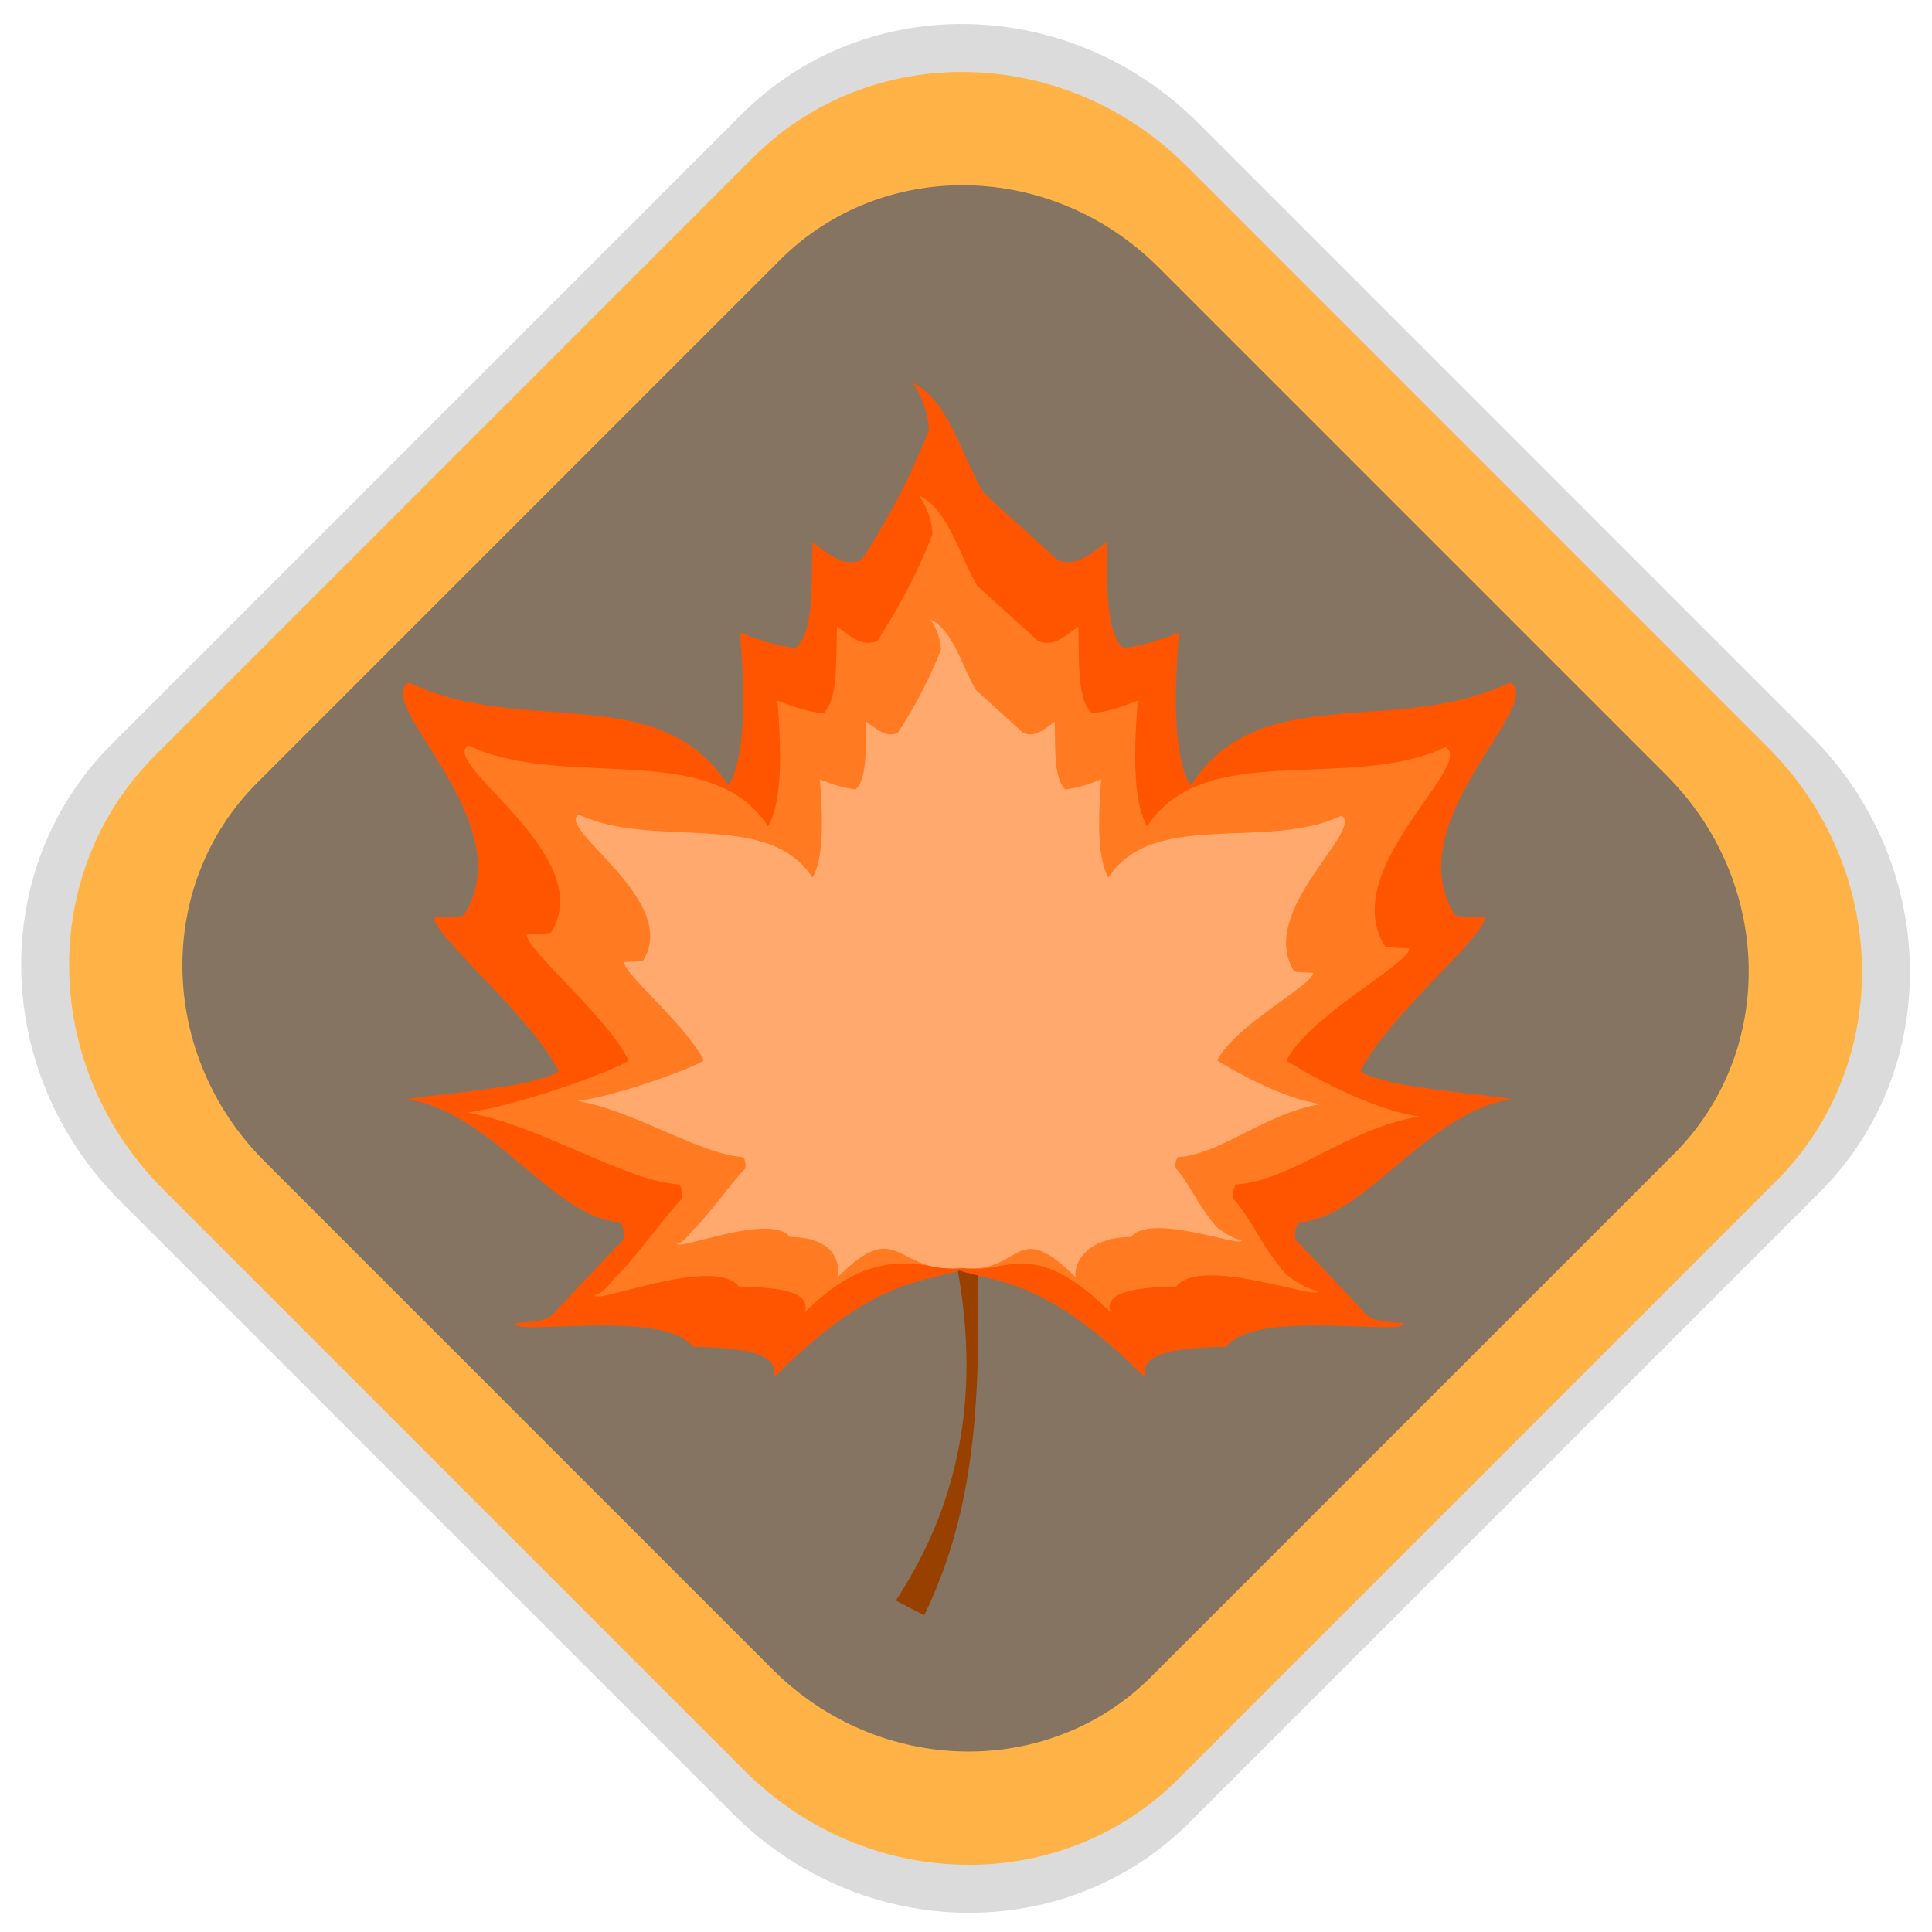
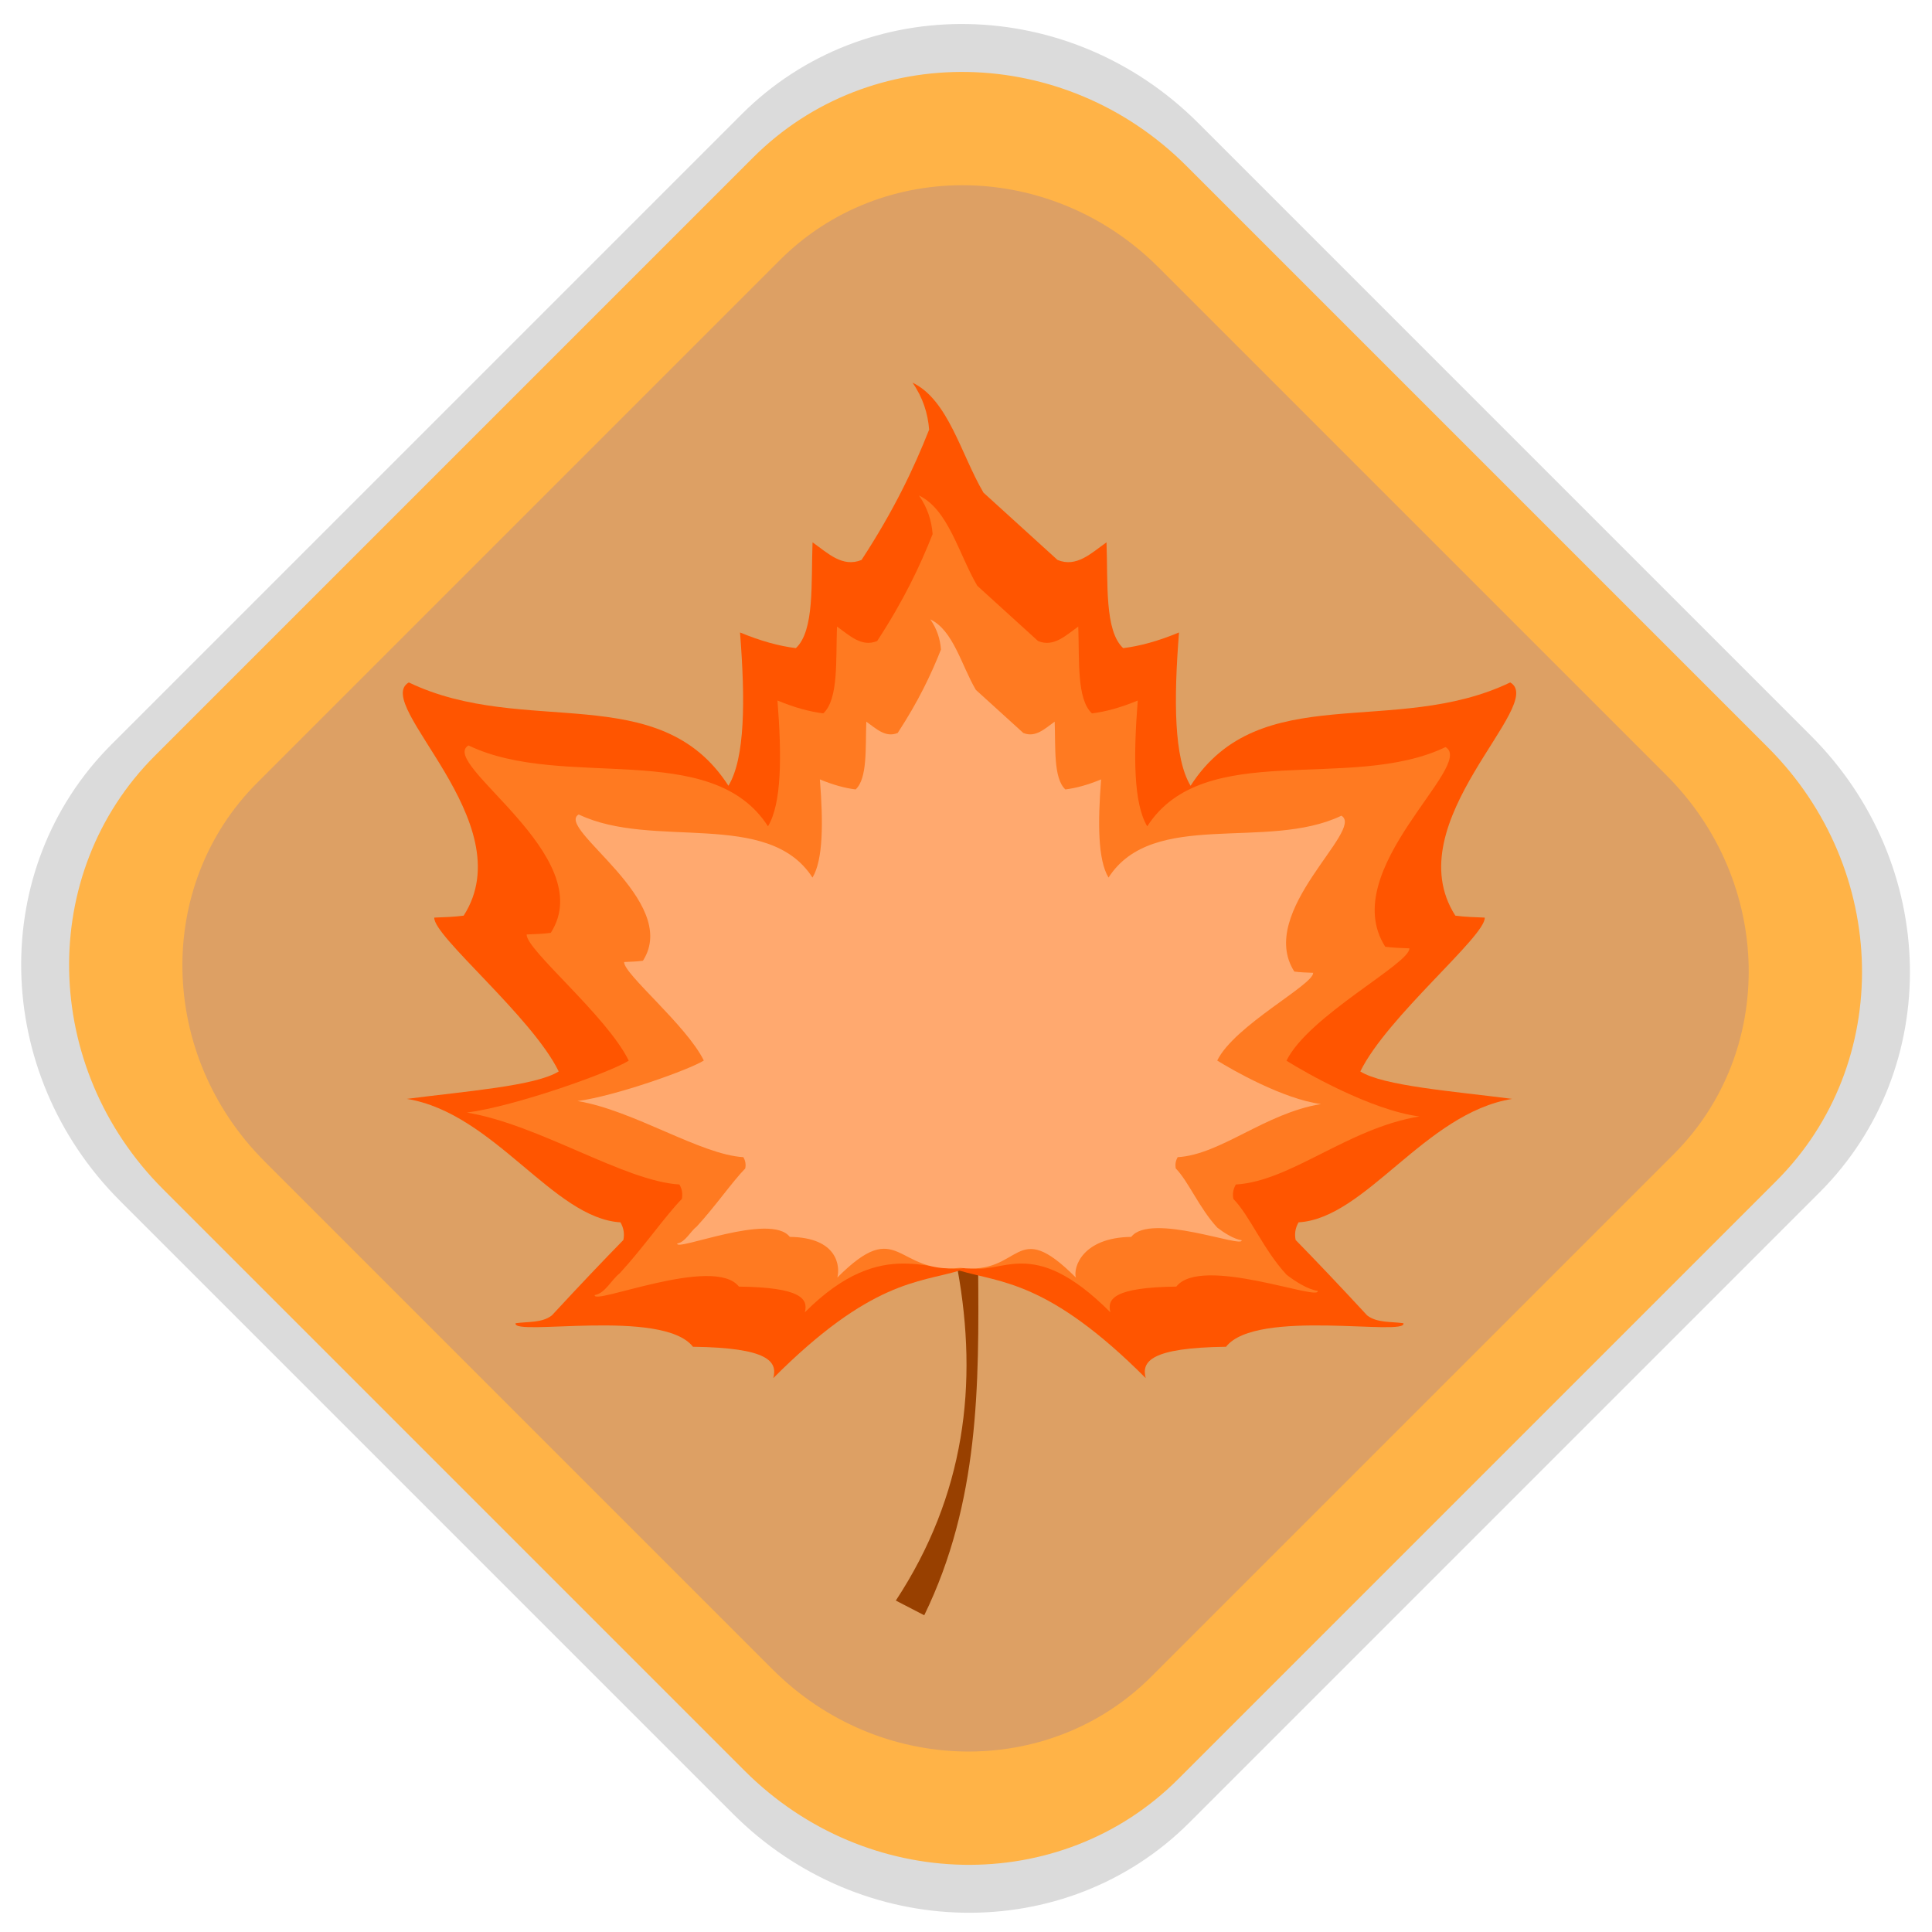
<svg xmlns="http://www.w3.org/2000/svg" width="100mm" height="100mm" viewBox="0 0 100 100" version="1.1" id="svg1" xml:space="preserve">
  <defs id="defs1" />
  <g id="layer1" style="opacity:1">
    <rect style="opacity:0.143;fill:#000000;fill-opacity:1;stroke-width:1.795" id="shadow" width="78.911" height="78.911" x="-39.559" y="31.326" rx="16.387" ry="17.028" transform="rotate(-45)" />
    <rect style="fill:#ffb347;fill-opacity:1;stroke-width:1.704" id="frame" width="74.906" height="74.906" x="-37.556" y="33.329" rx="15.555" ry="16.163" transform="rotate(-45)" />
-     <rect style="fill:#867462;fill-opacity:1;stroke-width:1.489" id="background" width="65.439" height="65.439" x="-32.823" y="38.062" rx="13.589" ry="14.121" transform="rotate(-45)" />
+     <rect style="fill:#dda064;fill-opacity:1;stroke-width:1.489" id="background" width="65.439" height="65.439" x="-32.823" y="38.062" rx="13.589" ry="14.121" transform="rotate(-45)" />
    <g id="foreground" transform="matrix(0.8202469,0,0,0.8202469,170.5637,88.49511)">
      <path style="opacity:1;fill:#984000;fill-opacity:1;stroke-width:1.231" d="m 47.839,83.606 c 2.857,-5.87 2.84,-11.936 2.789,-18.004 l -1.065,0.101 c 1.074,5.931 0.39,11.684 -3.195,17.142 z" id="path1" transform="matrix(1.219145,0,0,1.219145,-207.9419,-107.8884)" />
      <path id="path2" style="opacity:1;fill:#ff5500;fill-opacity:1;stroke-width:1.231" d="m 47.23,19.804 c 0.54,0.775 0.795,1.591 0.862,2.434 -0.8,2.023 -1.825,4.184 -3.499,6.745 -0.987,0.405 -1.742,-0.351 -2.536,-0.913 -0.078,2.11 0.107,4.577 -0.863,5.477 -0.865,-0.106 -1.823,-0.368 -2.891,-0.811 0.278,3.521 0.264,6.507 -0.599,7.935 -3.586,-5.572 -10.559,-2.475 -16.544,-5.348 -1.94,1.119 5.946,7.223 2.84,12.07 -0.475,0.066 -1.001,0.082 -1.522,0.102 -0.059,0.948 5.054,5.127 6.441,7.963 -1.193,0.752 -4.831,1.026 -7.861,1.42 4.522,0.738 7.575,6.183 11.056,6.39 0.177,0.304 0.213,0.609 0.152,0.913 -1.033,1.057 -2.239,2.323 -3.702,3.905 -0.514,0.396 -1.233,0.312 -1.876,0.405 -0.204,0.699 7.617,-0.791 9.179,1.217 3.921,0.05 4.385,0.77 4.159,1.623 5.031,-5.043 7.513,-4.933 9.638,-5.564 2.125,0.631 4.607,0.521 9.638,5.564 -0.227,-0.853 0.237,-1.573 4.159,-1.623 1.562,-2.008 9.384,-0.518 9.18,-1.217 -0.643,-0.093 -1.363,-0.01 -1.877,-0.405 -1.463,-1.582 -2.669,-2.849 -3.702,-3.905 -0.062,-0.304 -0.025,-0.609 0.152,-0.913 3.481,-0.207 6.534,-5.652 11.056,-6.39 -3.03,-0.393 -6.668,-0.668 -7.861,-1.42 1.387,-2.835 6.5,-7.014 6.441,-7.963 -0.521,-0.02 -1.047,-0.035 -1.522,-0.102 -3.106,-4.847 4.78,-10.951 2.84,-12.07 -5.985,2.874 -12.958,-0.223 -16.544,5.348 -0.863,-1.429 -0.876,-4.414 -0.598,-7.935 -1.068,0.444 -2.026,0.706 -2.891,0.811 -0.969,-0.9 -0.784,-3.367 -0.862,-5.477 -0.794,0.562 -1.549,1.318 -2.536,0.913 l -3.833,-3.484 c -1.168,-1.991 -1.82,-4.807 -3.678,-5.696 z" transform="matrix(1.219145,0,0,1.219145,-207.9419,-107.8884)" />
      <path id="path3" style="opacity:1;fill:#ff7a21;fill-opacity:1;stroke-width:1.01" d="m 47.566,25.647 c 0.443,0.636 0.653,1.306 0.707,1.997 -0.657,1.66 -1.497,3.433 -2.871,5.535 -0.81,0.333 -1.429,-0.288 -2.08,-0.749 -0.064,1.732 0.088,3.755 -0.708,4.494 -0.709,-0.087 -1.496,-0.302 -2.372,-0.666 0.228,2.889 0.217,5.338 -0.491,6.511 -2.943,-4.572 -10.591,-1.828 -15.501,-4.185 -1.592,0.918 6.806,5.724 4.258,9.7 -0.39,0.054 -0.821,0.067 -1.248,0.083 -0.049,0.778 4.147,4.207 5.284,6.533 -0.979,0.617 -5.891,2.364 -8.377,2.687 3.711,0.606 8.143,3.552 10.999,3.722 0.146,0.25 0.175,0.499 0.125,0.749 -0.848,0.867 -2.016,2.552 -3.217,3.85 -0.422,0.325 -0.76,1.045 -1.288,1.122 -0.167,0.573 6.178,-2.083 7.46,-0.436 3.217,0.041 3.598,0.632 3.412,1.332 4.128,-4.138 6.672,-1.816 8.415,-2.334 1.744,0.518 3.273,-1.804 7.401,2.334 -0.186,-0.7 0.195,-1.29 3.412,-1.332 1.282,-1.648 7.484,0.794 7.317,0.221 -0.528,-0.077 -1.19,-0.51 -1.611,-0.835 -1.201,-1.298 -1.903,-3.054 -2.751,-3.921 -0.051,-0.25 -0.02,-0.499 0.125,-0.749 2.856,-0.17 5.791,-2.916 9.502,-3.522 -2.486,-0.323 -5.901,-2.269 -6.88,-2.886 1.138,-2.326 6.409,-5.038 6.361,-5.816 -0.427,-0.016 -0.859,-0.029 -1.248,-0.083 -2.548,-3.977 4.711,-9.416 3.119,-10.334 -4.91,2.358 -12.496,-0.47 -15.439,4.101 -0.708,-1.172 -0.719,-3.622 -0.491,-6.511 -0.876,0.364 -1.663,0.579 -2.372,0.666 -0.795,-0.739 -0.644,-2.762 -0.707,-4.494 -0.651,0.461 -1.271,1.082 -2.081,0.749 L 50.584,30.32 C 49.625,28.686 49.09,26.376 47.566,25.647 Z" transform="matrix(1.219145,0,0,1.219145,-207.9419,-107.8884)" />
      <path id="path16" style="opacity:1;fill:#ffa96f;fill-opacity:1;stroke-width:0.788" d="m 48.153,32.059 c 0.346,0.497 0.509,1.019 0.552,1.559 -0.513,1.296 -1.169,2.68 -2.241,4.32 -0.632,0.26 -1.116,-0.225 -1.624,-0.585 -0.05,1.352 0.068,2.931 -0.552,3.508 -0.554,-0.068 -1.168,-0.235 -1.851,-0.52 0.178,2.255 0.169,4.167 -0.383,5.082 -2.297,-3.569 -8.267,-1.427 -12.1,-3.267 -1.243,0.716 5.313,4.468 3.324,7.572 -0.304,0.042 -0.641,0.052 -0.974,0.065 -0.038,0.607 3.237,3.284 4.125,5.1 -0.764,0.482 -4.599,1.845 -6.539,2.097 2.897,0.473 6.356,2.773 8.586,2.905 0.114,0.195 0.137,0.39 0.097,0.585 -0.662,0.677 -1.574,1.992 -2.511,3.005 -0.329,0.253 -0.594,0.816 -1.006,0.876 -0.131,0.448 4.823,-1.626 5.823,-0.34 2.511,0.032 2.606,1.558 2.461,2.105 3.222,-3.23 2.976,-0.15 6.366,-0.503 3.238,0.404 2.758,-2.727 5.98,0.503 -0.145,-0.546 0.355,-2.072 2.866,-2.105 1,-1.286 5.842,0.62 5.712,0.172 -0.412,-0.06 -0.929,-0.398 -1.258,-0.652 -0.937,-1.013 -1.485,-2.384 -2.147,-3.061 -0.039,-0.195 -0.016,-0.39 0.098,-0.585 2.23,-0.133 4.521,-2.276 7.417,-2.749 -1.94,-0.252 -4.607,-1.772 -5.371,-2.253 0.888,-1.816 5.003,-3.933 4.965,-4.54 -0.334,-0.013 -0.67,-0.023 -0.974,-0.065 -1.989,-3.104 3.678,-7.35 2.435,-8.067 -3.833,1.841 -9.755,-0.367 -12.052,3.202 -0.553,-0.915 -0.561,-2.827 -0.383,-5.082 -0.684,0.284 -1.298,0.452 -1.852,0.52 -0.621,-0.577 -0.502,-2.156 -0.552,-3.508 -0.508,0.36 -0.992,0.844 -1.624,0.585 L 50.509,35.707 C 49.761,34.432 49.343,32.628 48.153,32.059 Z" transform="matrix(1.219145,0,0,1.219145,-207.9419,-107.8884)" />
    </g>
  </g>
</svg>
